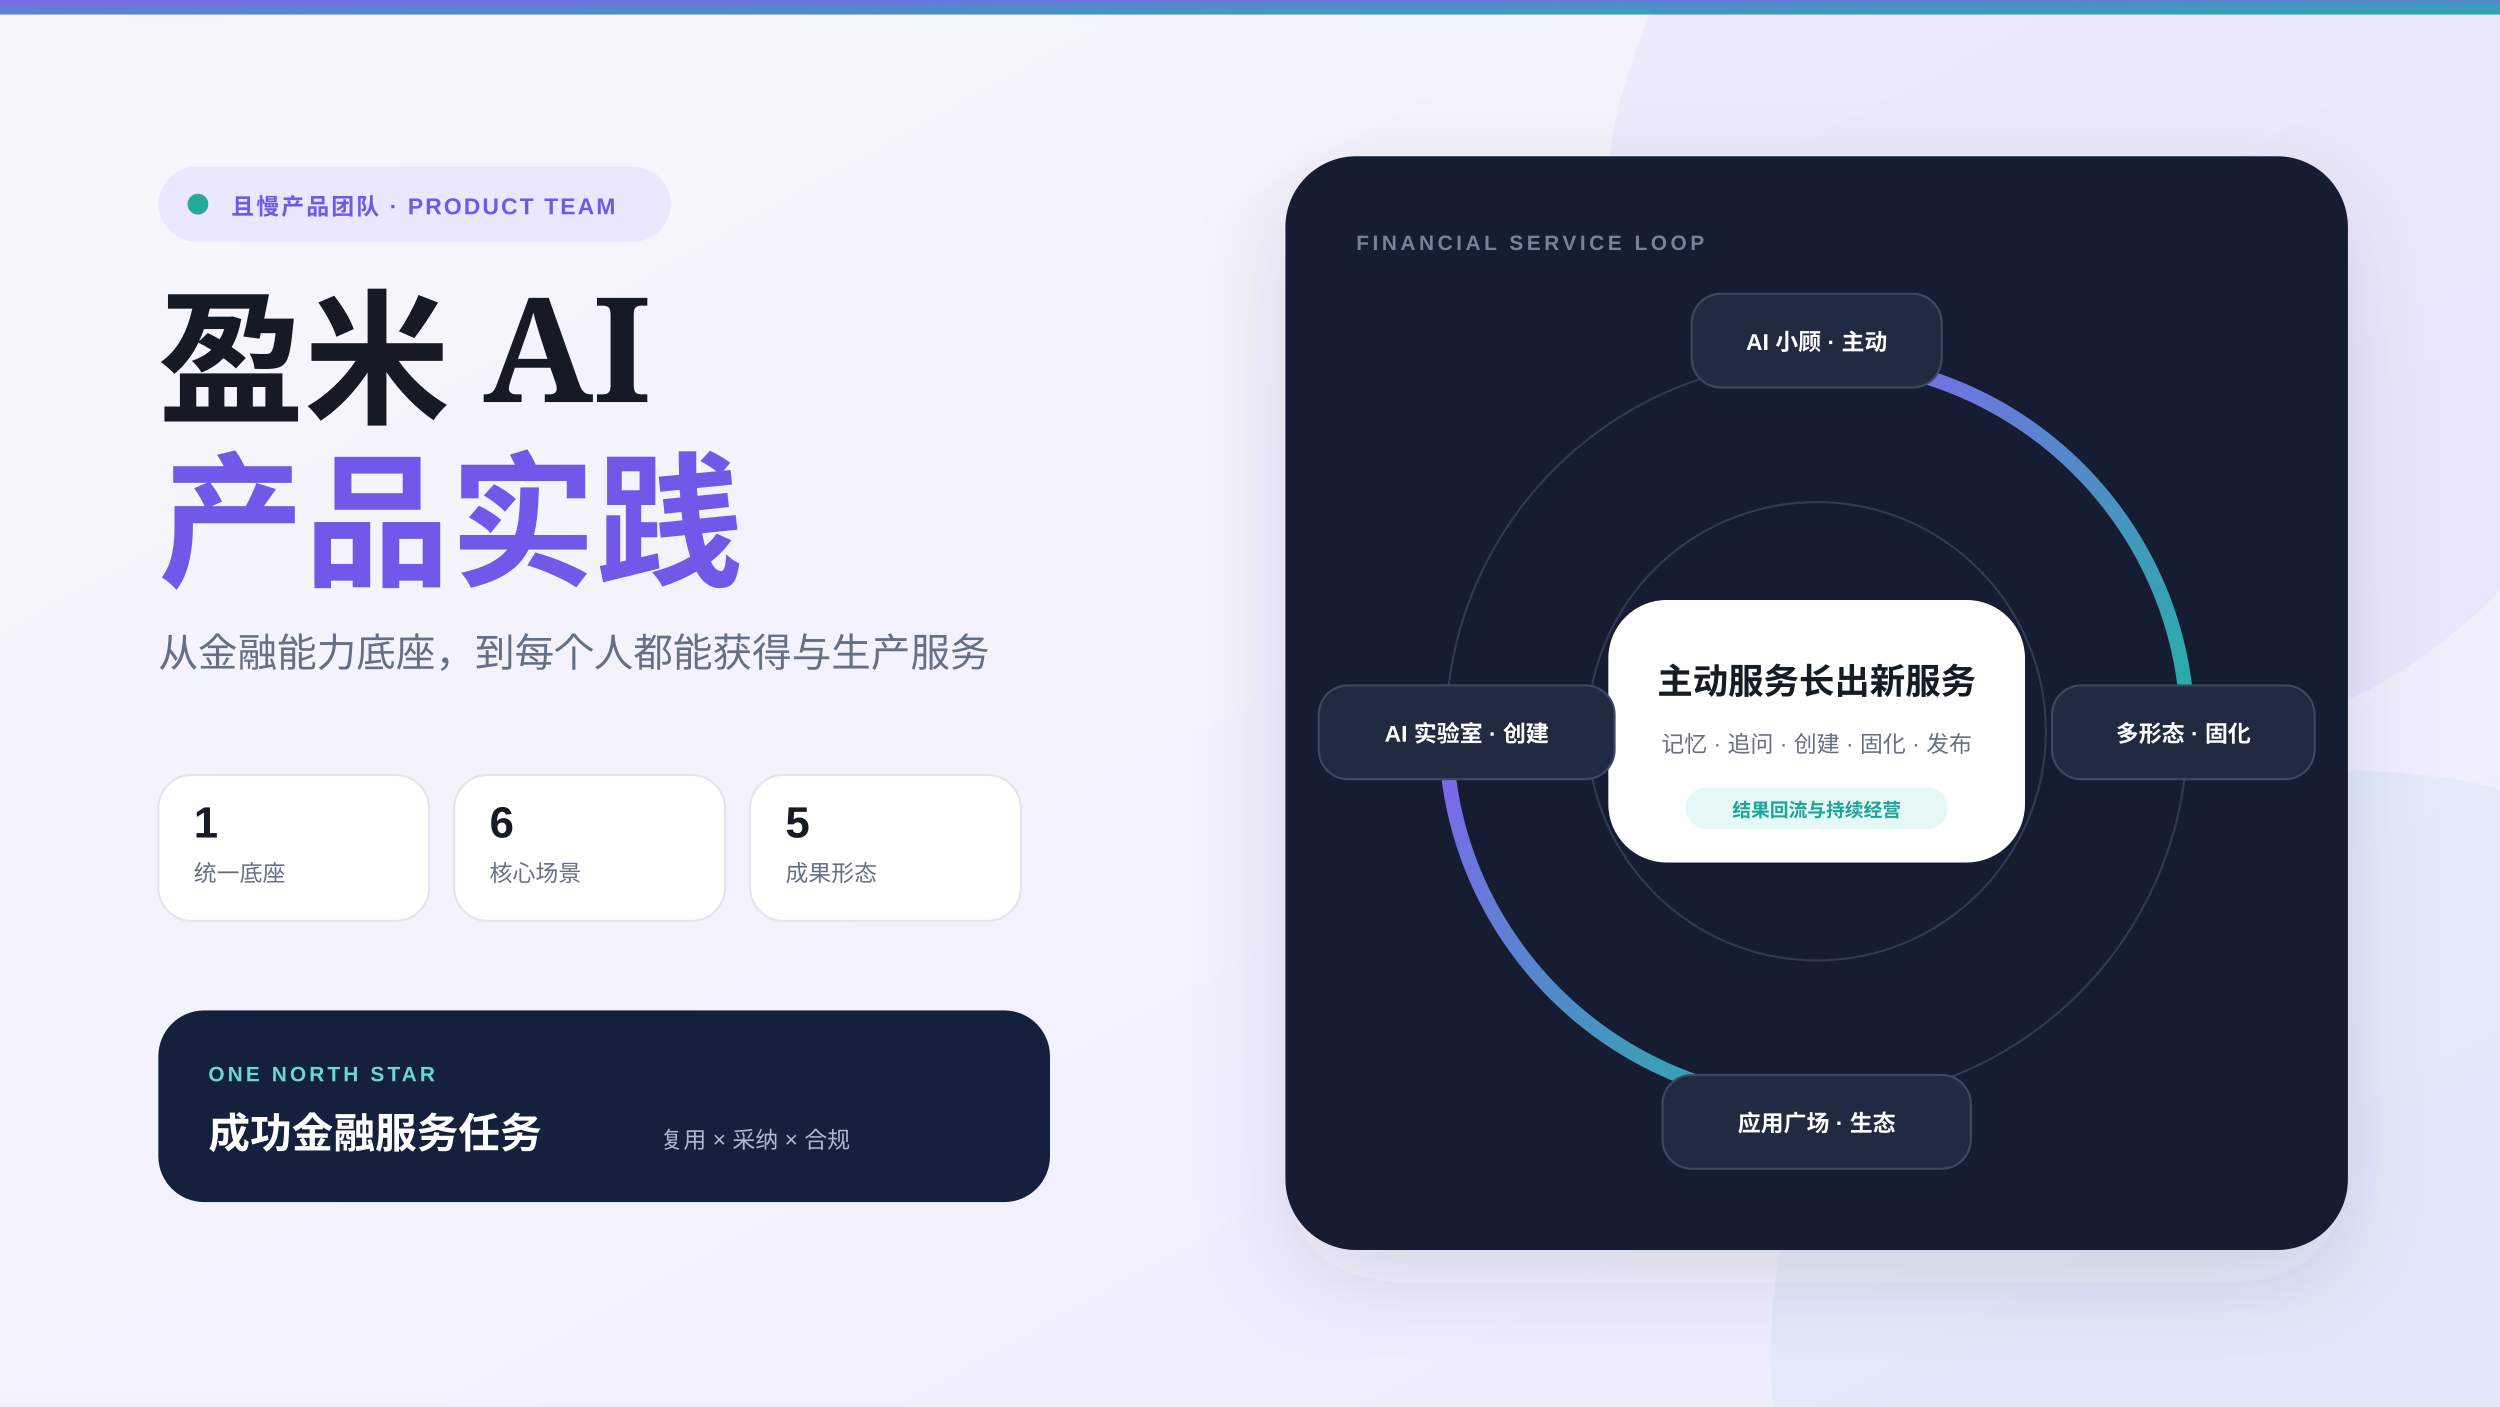
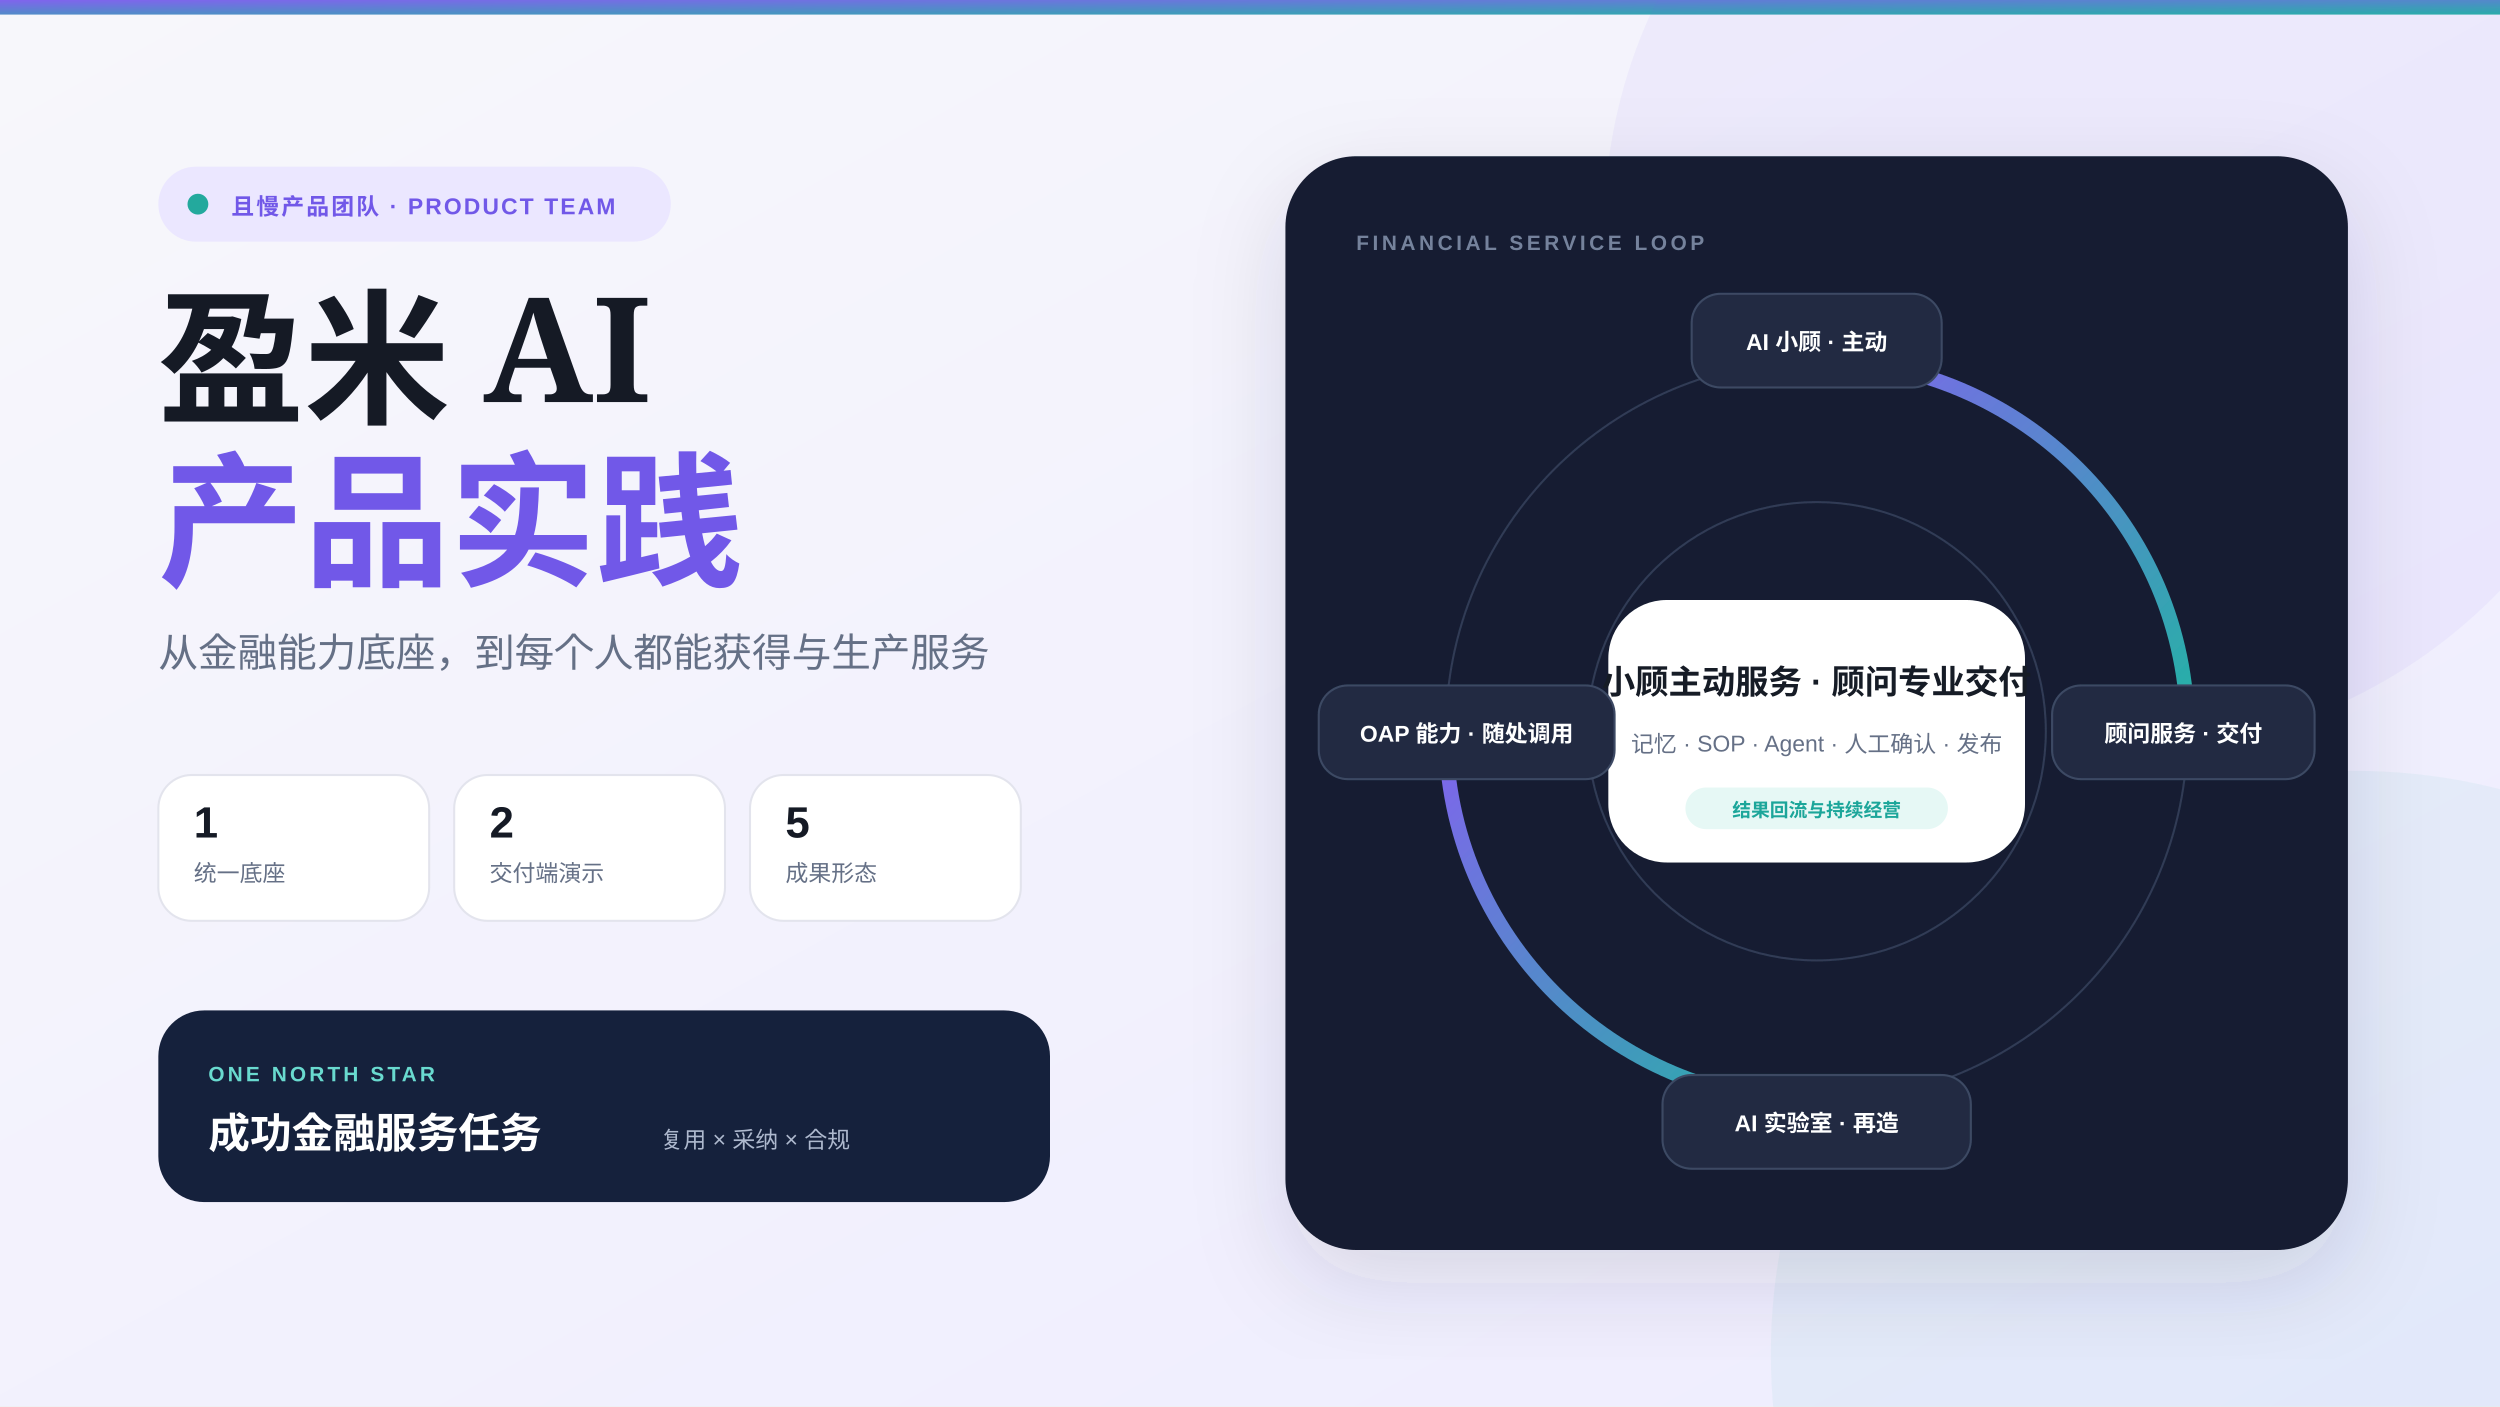
<svg xmlns="http://www.w3.org/2000/svg" viewBox="0 0 1200 675" role="img" aria-labelledby="title desc">
  <defs>
    <linearGradient id="bg" x1="0" y1="0" x2="1" y2="1">
      <stop stop-color="#f7f7fb" />
      <stop offset="1" stop-color="#eeecff" />
    </linearGradient>
    <linearGradient id="accent" x1="0" y1="0" x2="1" y2="1">
      <stop stop-color="#8064ed" />
      <stop offset="1" stop-color="#24b2a5" />
    </linearGradient>
    <filter id="shadow">
      <feDropShadow dx="0" dy="16" stdDeviation="22" flood-color="#303751" flood-opacity=".13" />
    </filter>
  </defs>
  <rect width="1200" height="675" fill="url(#bg)" />
  <rect width="1200" height="7" fill="url(#accent)" />
  <circle cx="1020" cy="110" r="250" fill="#7358e8" opacity=".06" />
  <circle cx="1130" cy="650" r="280" fill="#25b0a3" opacity=".06" />
  <g transform="translate(76 80)">
    <rect width="246" height="36" rx="18" fill="#ebe7ff" />
    <circle cx="19" cy="18" r="5" fill="#23a99d" />
    <text x="35" y="23" fill="#7158e8" font-family="Arial, PingFang SC, sans-serif" font-size="11" font-weight="700" letter-spacing="1">且慢产品团队 · PRODUCT TEAM</text>
    <text x="0" y="118" fill="#151a25" font-family="Georgia, Songti SC, serif" font-size="70" font-weight="600">盈米 AI</text>
    <text x="0" y="196" fill="#7158e8" font-family="Georgia, Songti SC, serif" font-size="70" font-weight="600">产品实践</text>
    <text x="0" y="240" fill="#657086" font-family="Arial, PingFang SC, sans-serif" font-size="19">从金融能力底座，到每个人都能获得与生产服务</text>
    <g transform="translate(0 292)" font-family="Arial, PingFang SC, sans-serif">
      <g>
        <rect width="130" height="70" rx="16" fill="#fff" stroke="#e3e4ed" />
        <text x="17" y="30" fill="#151a25" font-size="21" font-weight="700">1</text>
        <text x="17" y="51" fill="#657086" font-size="11">统一底座</text>
      </g>
      <g transform="translate(142 0)">
        <rect width="130" height="70" rx="16" fill="#fff" stroke="#e3e4ed" />
-         <text x="17" y="30" fill="#151a25" font-size="21" font-weight="700">6</text>
-         <text x="17" y="51" fill="#657086" font-size="11">核心场景</text>
+         <text x="17" y="30" fill="#151a25" font-size="21" font-weight="700">2</text>
+         <text x="17" y="51" fill="#657086" font-size="11">交付端演示</text>
      </g>
      <g transform="translate(284 0)">
        <rect width="130" height="70" rx="16" fill="#fff" stroke="#e3e4ed" />
        <text x="17" y="30" fill="#151a25" font-size="21" font-weight="700">5</text>
        <text x="17" y="51" fill="#657086" font-size="11">成果形态</text>
      </g>
    </g>
    <g transform="translate(0 405)">
      <rect width="428" height="92" rx="22" fill="#15213c" />
      <text x="24" y="34" fill="#69dacf" font-family="Arial, sans-serif" font-size="10" font-weight="700" letter-spacing="1.5">ONE NORTH STAR</text>
      <text x="24" y="66" fill="#fff" font-family="Arial, PingFang SC, sans-serif" font-size="20" font-weight="700">成功金融服务任务</text>
      <text x="241" y="66" fill="#aeb9ce" font-family="Arial, PingFang SC, sans-serif" font-size="11">复用 × 采纳 × 合规</text>
    </g>
  </g>
  <g transform="translate(617 75)" filter="url(#shadow)" font-family="Arial, PingFang SC, sans-serif">
    <rect width="510" height="525" rx="34" fill="#151d32" />
    <text x="34" y="45" fill="#75829c" font-size="10" font-weight="700" letter-spacing="1.7">FINANCIAL SERVICE LOOP</text>
    <circle cx="255" cy="276" r="178" fill="none" stroke="#303b55" />
    <circle cx="255" cy="276" r="110" fill="none" stroke="#303b55" />
    <path d="M255 98C353 98 433 178 433 276" fill="none" stroke="url(#accent)" stroke-width="7" stroke-linecap="round" />
    <path d="M255 454C157 454 77 374 77 276" fill="none" stroke="url(#accent)" stroke-width="7" stroke-linecap="round" />
    <rect x="155" y="213" width="200" height="126" rx="28" fill="#fff" />
-     <text x="255" y="258" fill="#151a25" text-anchor="middle" font-size="17" font-weight="700">主动服务长出新服务</text>
-     <text x="255" y="286" fill="#657086" text-anchor="middle" font-size="11">记忆 · 追问 · 创建 · 固化 · 发布</text>
+     <text x="255" y="258" fill="#151a25" text-anchor="middle" font-size="16" font-weight="700">小顾主动服务 · 顾问专业交付</text>
+     <text x="255" y="286" fill="#657086" text-anchor="middle" font-size="11">记忆 · SOP · Agent · 人工确认 · 发布</text>
    <rect x="192" y="303" width="126" height="20" rx="10" fill="#e6f8f5" />
    <text x="255" y="317" fill="#1ca69a" text-anchor="middle" font-size="9" font-weight="700">结果回流与持续经营</text>
    <g fill="#222b43" stroke="#3c4964">
      <rect x="195" y="66" width="120" height="45" rx="14" />
      <rect x="368" y="254" width="126" height="45" rx="14" />
      <rect x="181" y="441" width="148" height="45" rx="14" />
      <rect x="16" y="254" width="142" height="45" rx="14" />
    </g>
    <g fill="#fff" font-size="11" font-weight="700" text-anchor="middle">
      <text x="255" y="93">AI 小顾 · 主动</text>
-       <text x="431" y="281">多形态 · 固化</text>
-       <text x="255" y="468">应用广场 · 生态</text>
-       <text x="87" y="281">AI 实验室 · 创建</text>
+       <text x="431" y="281">顾问服务 · 交付</text>
+       <text x="255" y="468">AI 实验室 · 再造</text>
+       <text x="87" y="281">OAP 能力 · 随处调用</text>
    </g>
  </g>
</svg>
